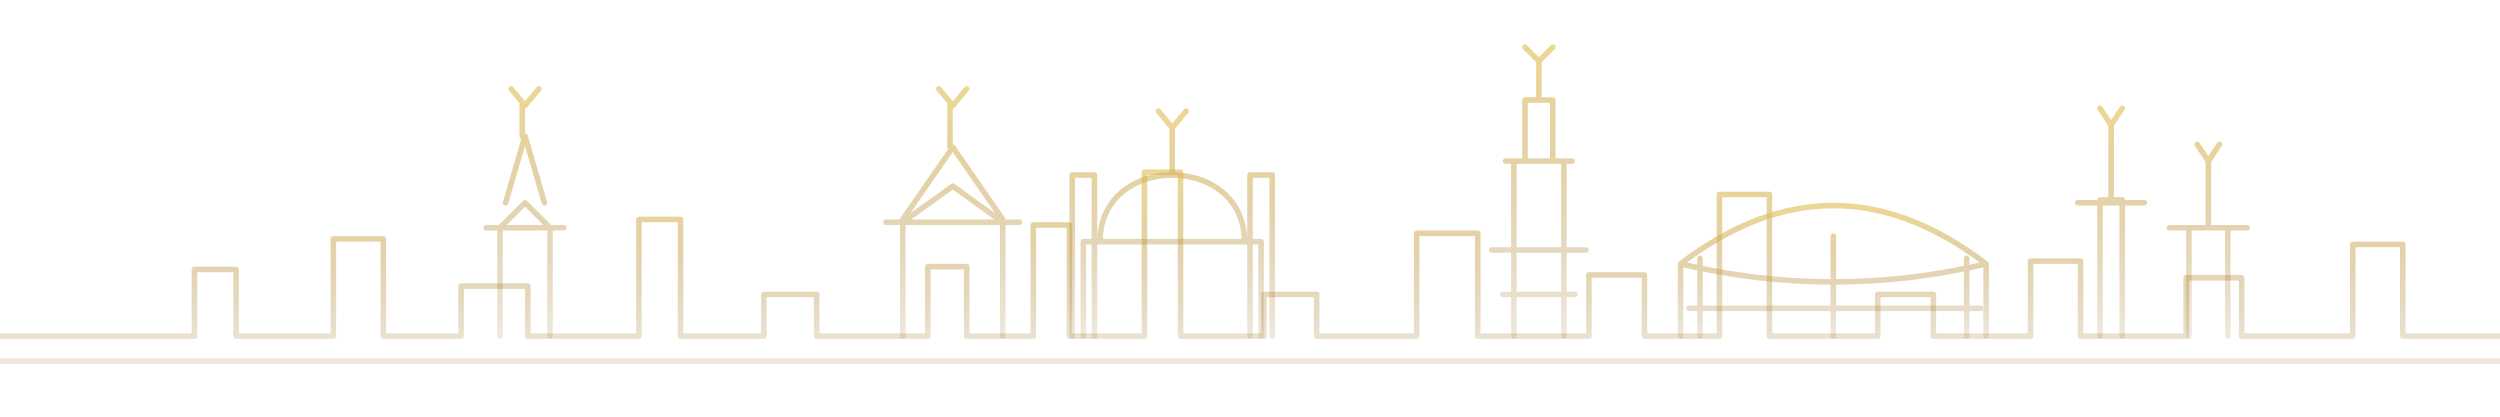
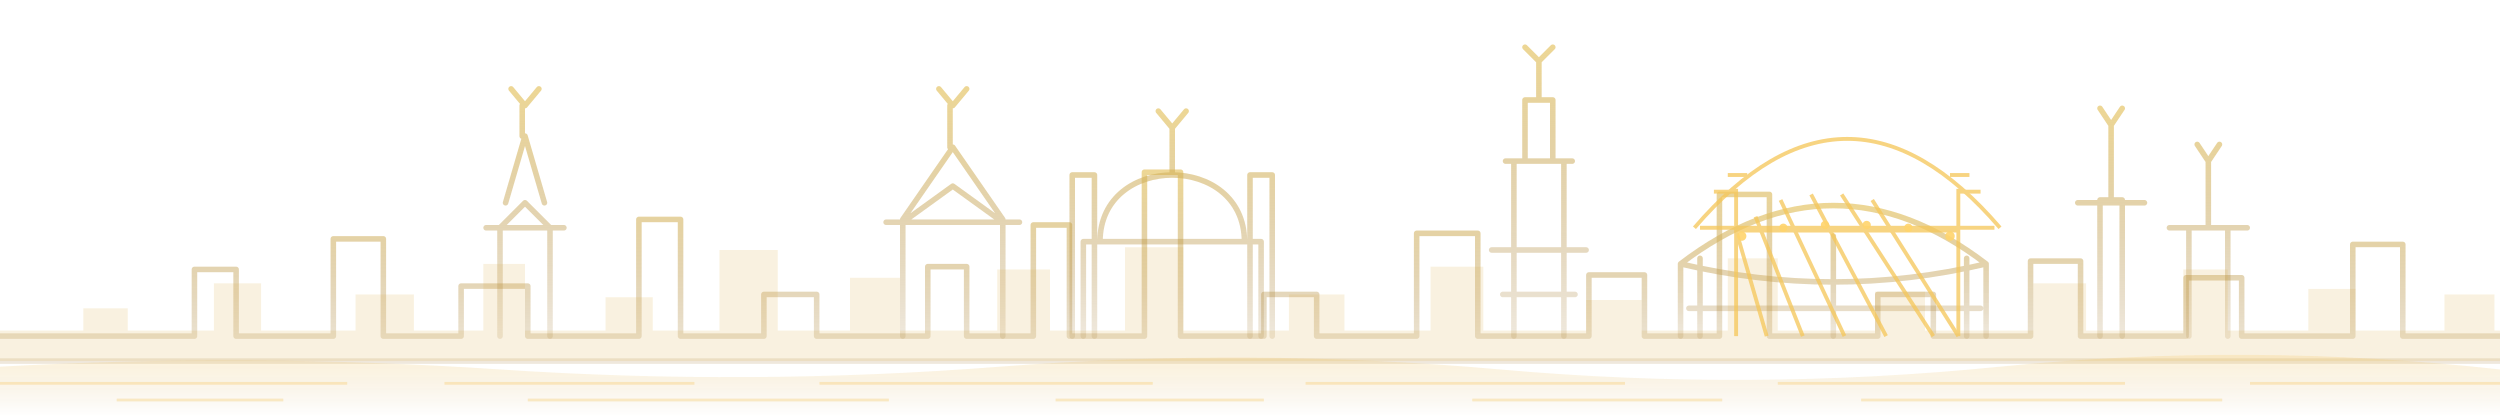
<svg xmlns="http://www.w3.org/2000/svg" viewBox="0 0 900 150" fill="none">
  <defs>
    <linearGradient id="g" x1="0" y1="0" x2="0" y2="1">
      <stop stop-color="#E6C76C" stop-opacity=".72" />
      <stop offset="1" stop-color="#9B722A" stop-opacity=".16" />
    </linearGradient>
  </defs>
  <g stroke="url(#g)" stroke-width="2" stroke-linejoin="round" stroke-linecap="round">
    <path d="M0 130H900M0 121h70v-24h15v24h35V86h18v35h28v-18h24v18h40V79h15v42h30v-15h19v15h40v-25h14v25h24V81h13v40h27V62h13v59h30v-15h19v15h36V84h22v37h40v-22h20v22h27V70h18v51h39v-15h20v15h35V94h18v27h38v-21h20v21h40V88h18v33h40v-19h22v19h30" />
    <path d="M180 121V82l9-9 9 9v39M175 82h28M182 73l7-24 7 24M188 49V38M189 38l-5-6M189 38l5-6" />
    <path d="M325 121V80l18-13 18 13v41M319 80h48M325 79l18-26 18 26M342 53V38M343 38l-5-6M343 38l5-6" />
    <path d="M390 121V87h64v34M396 87c0-32 52-32 52 0M422 62V46M422 46l-5-6M422 46l5-6M386 121V63h8v58M450 121V63h8v58" />
    <path d="M545 121V58h18v63M542 58h24M549 58V36h10v22M554 36V22M554 22l-5-5M554 22l5-5M537 90h34M541 106h26" />
    <path d="M605 121V95q55-42 110 0v26M605 95q55 13 110 0M612 121V93M708 121V93M660 121V85M608 111h105" />
    <path d="M756 121V72h8v49M748 73h24M760 72V45M760 45l-4-6M760 45l4-6M788 121V82h14v39M781 82h28M795 82V58M795 58l-4-6M795 58l4-6" />
  </g>
+   <defs>
+     <linearGradient id="water" x1="0" y1="0" x2="0" y2="1">
+       <stop stop-color="#f9c85a" stop-opacity=".22" />
+       <stop offset="1" stop-color="#b17c19" stop-opacity="0" />
+     </linearGradient>
+     <filter id="halo">
+       <feGaussianBlur stdDeviation="3" />
+     </filter>
+   </defs>
+   <g fill="#dba83a" opacity=".16">
+     <path d="M0 130V119h30v-8h16v8h31v-17h17v17h34v-13h21v13h25v-24h15v24h29v-12h17v12h24v-29h21v29h26v-19h18v19h35v-22h19v22h27v-30h21v30h38v-13h20v13h31v-23h19v23h37v-11h20v11h31v-26h18v26h35v-14h18v14h39v-17h19v17h35v-22h16v22h29v-15h17v15h32v-13h18v13h28v11H0Z" />
+   </g>
+   <g stroke="#f5c65a" stroke-width="1.4" opacity=".76" fill="none">
+     <path d="M625 121V69m80 52V69M610 82Q665 18 720 82M612 82H718M625 68V120m80-52v52M625 83h80" />
+     <path d="M625 83 636 121m-4-43 17 43m-8-49 23 49m-12-51 27 51m-16-51 33 51m-22-49 31 49" />
+     <path d="M625 69h-8m88 0h8M622 63h7m73 0h7" />
+   </g>
+   <g fill="#ffd46b" opacity=".9">
+     <circle cx="627" cy="85" r="1.7" />
+     <circle cx="642" cy="82" r="1.5" />
+     <circle cx="657" cy="81" r="1.5" />
+     <circle cx="672" cy="81" r="1.5" />
+     <circle cx="687" cy="82" r="1.5" />
+     <circle cx="702" cy="85" r="1.7" />
+   </g>
+   <path d="M0 132Q90 127 180 133T360 132T540 133T720 132T900 133V150H0Z" fill="url(#water)" />
+   <g stroke="#f6c55a" opacity=".32" stroke-width="1">
+     <path d="M0 138h125m35 0h90m45 0h120m55 0h115m55 0h125m45 0h90M42 144h60m88 0h130m60 0h75m75 0h90m50 0h130" />
+   </g>
</svg>
